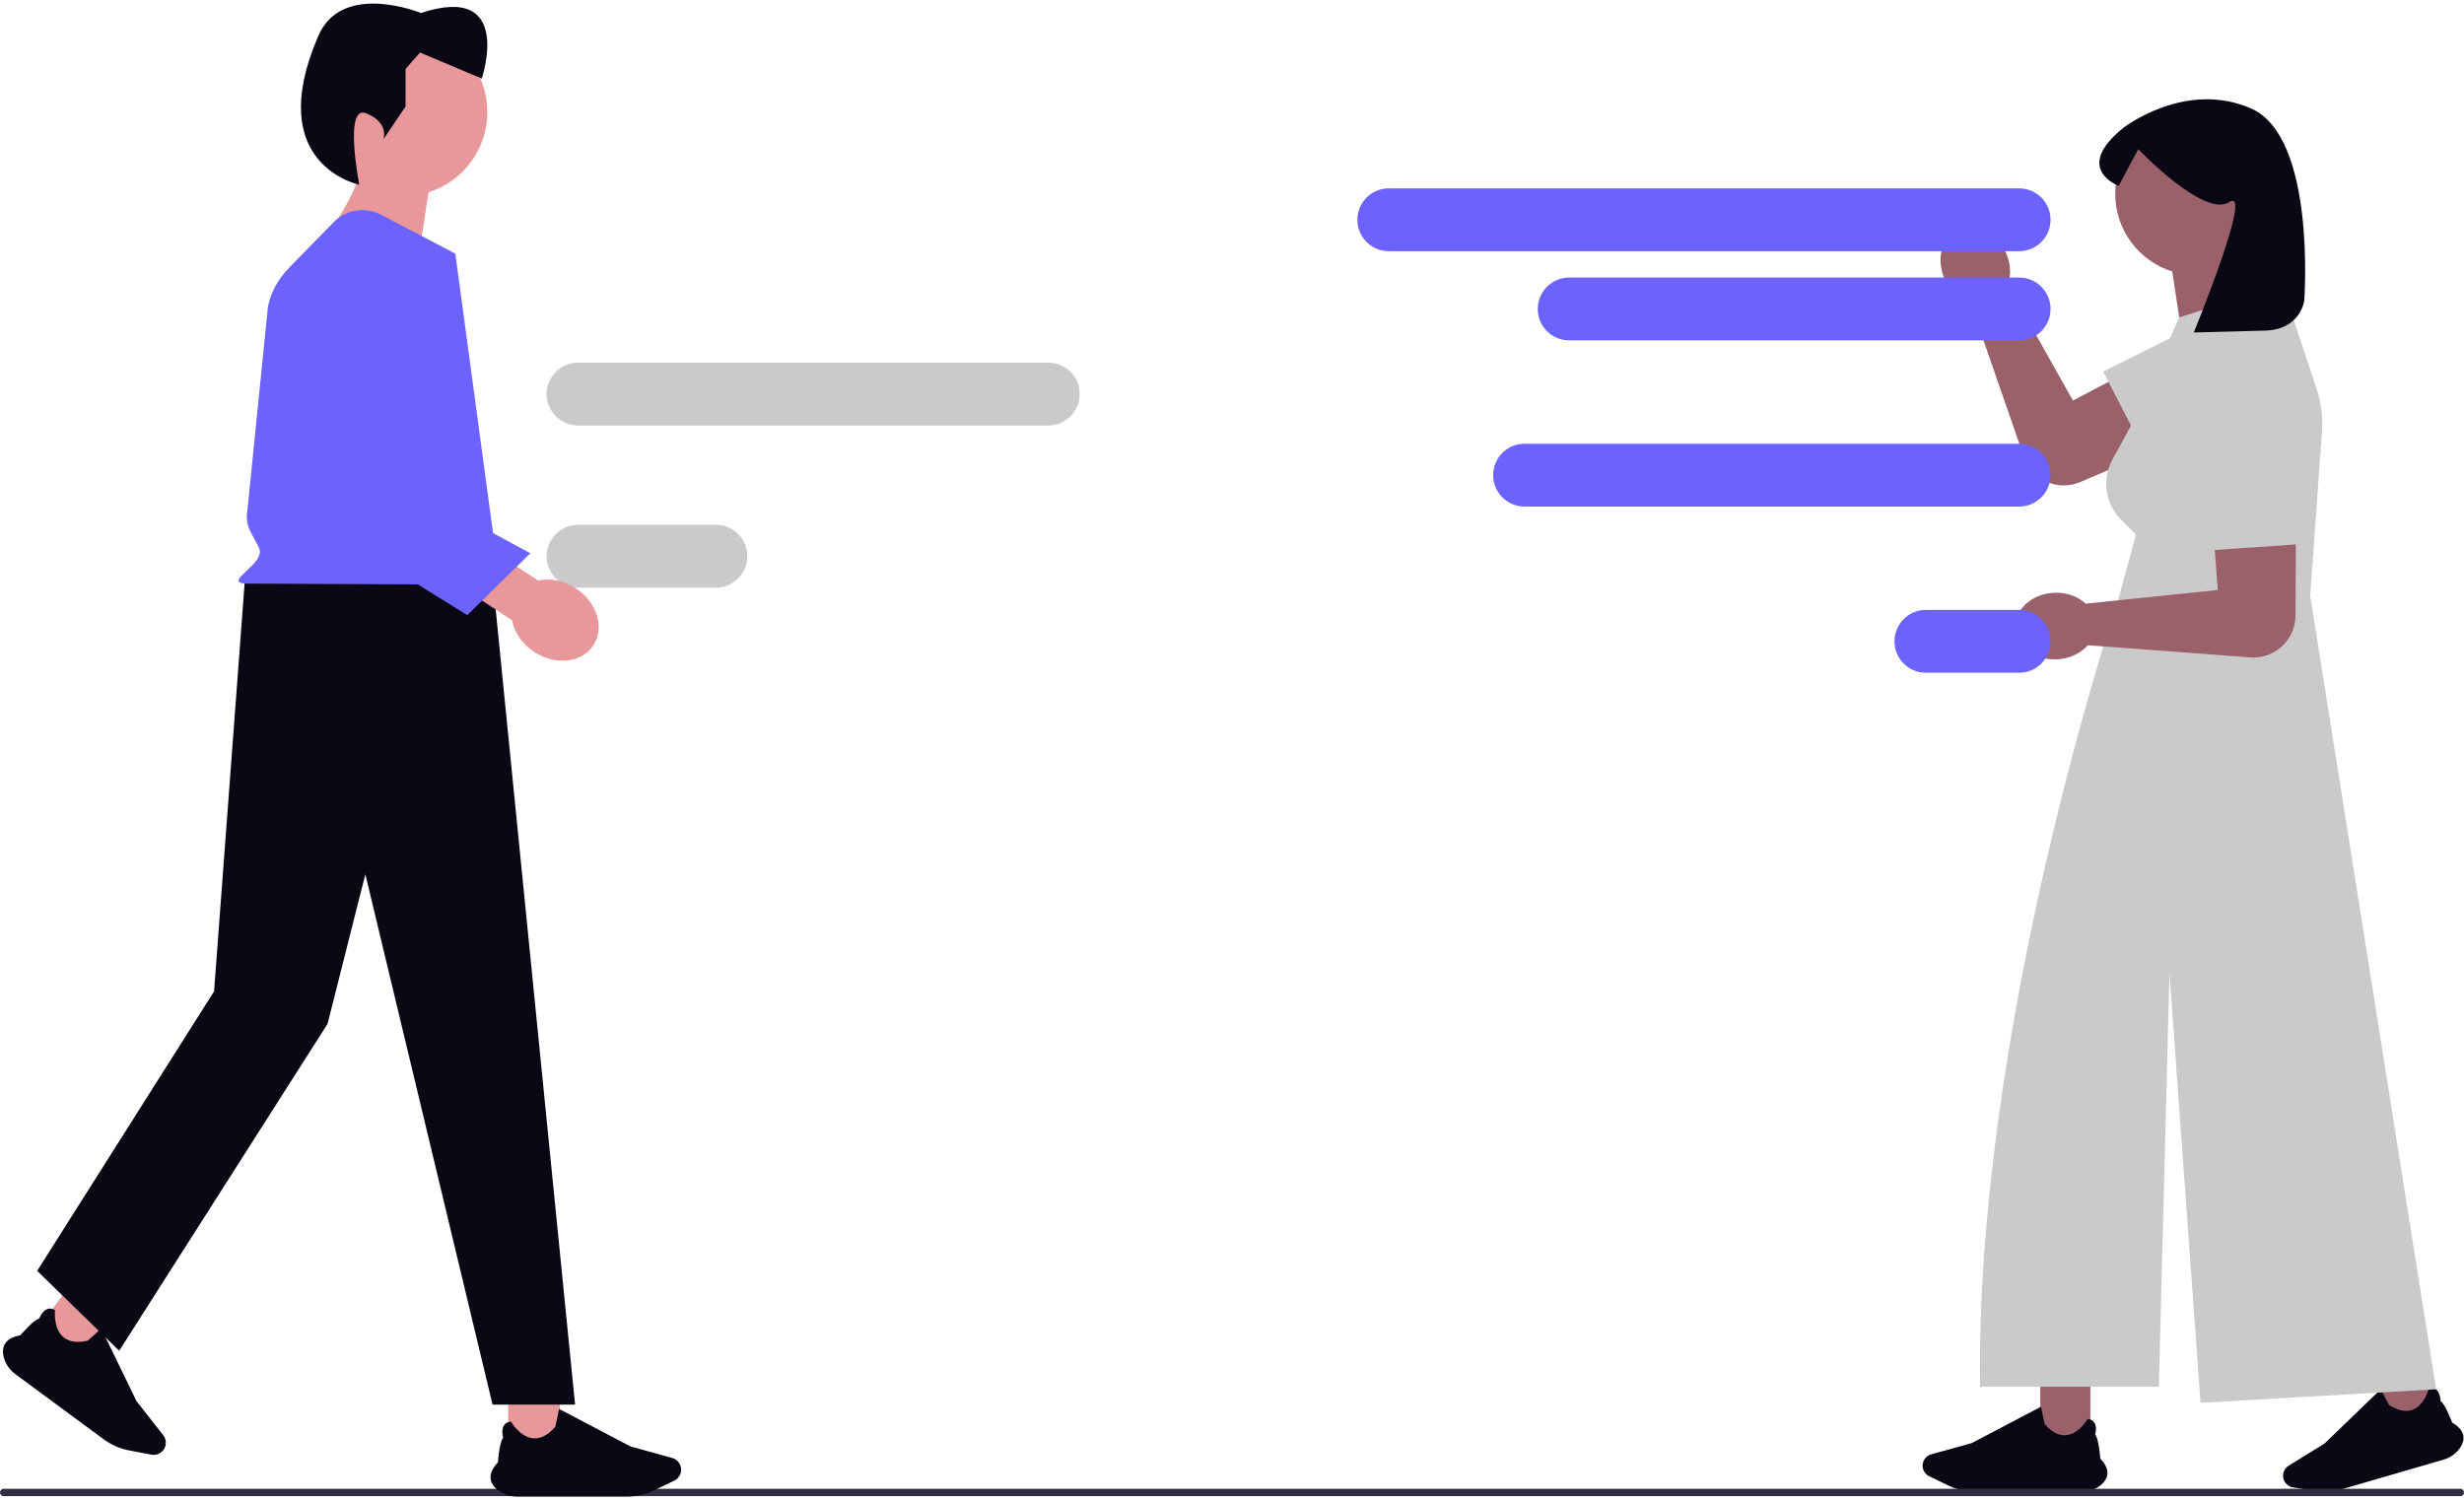
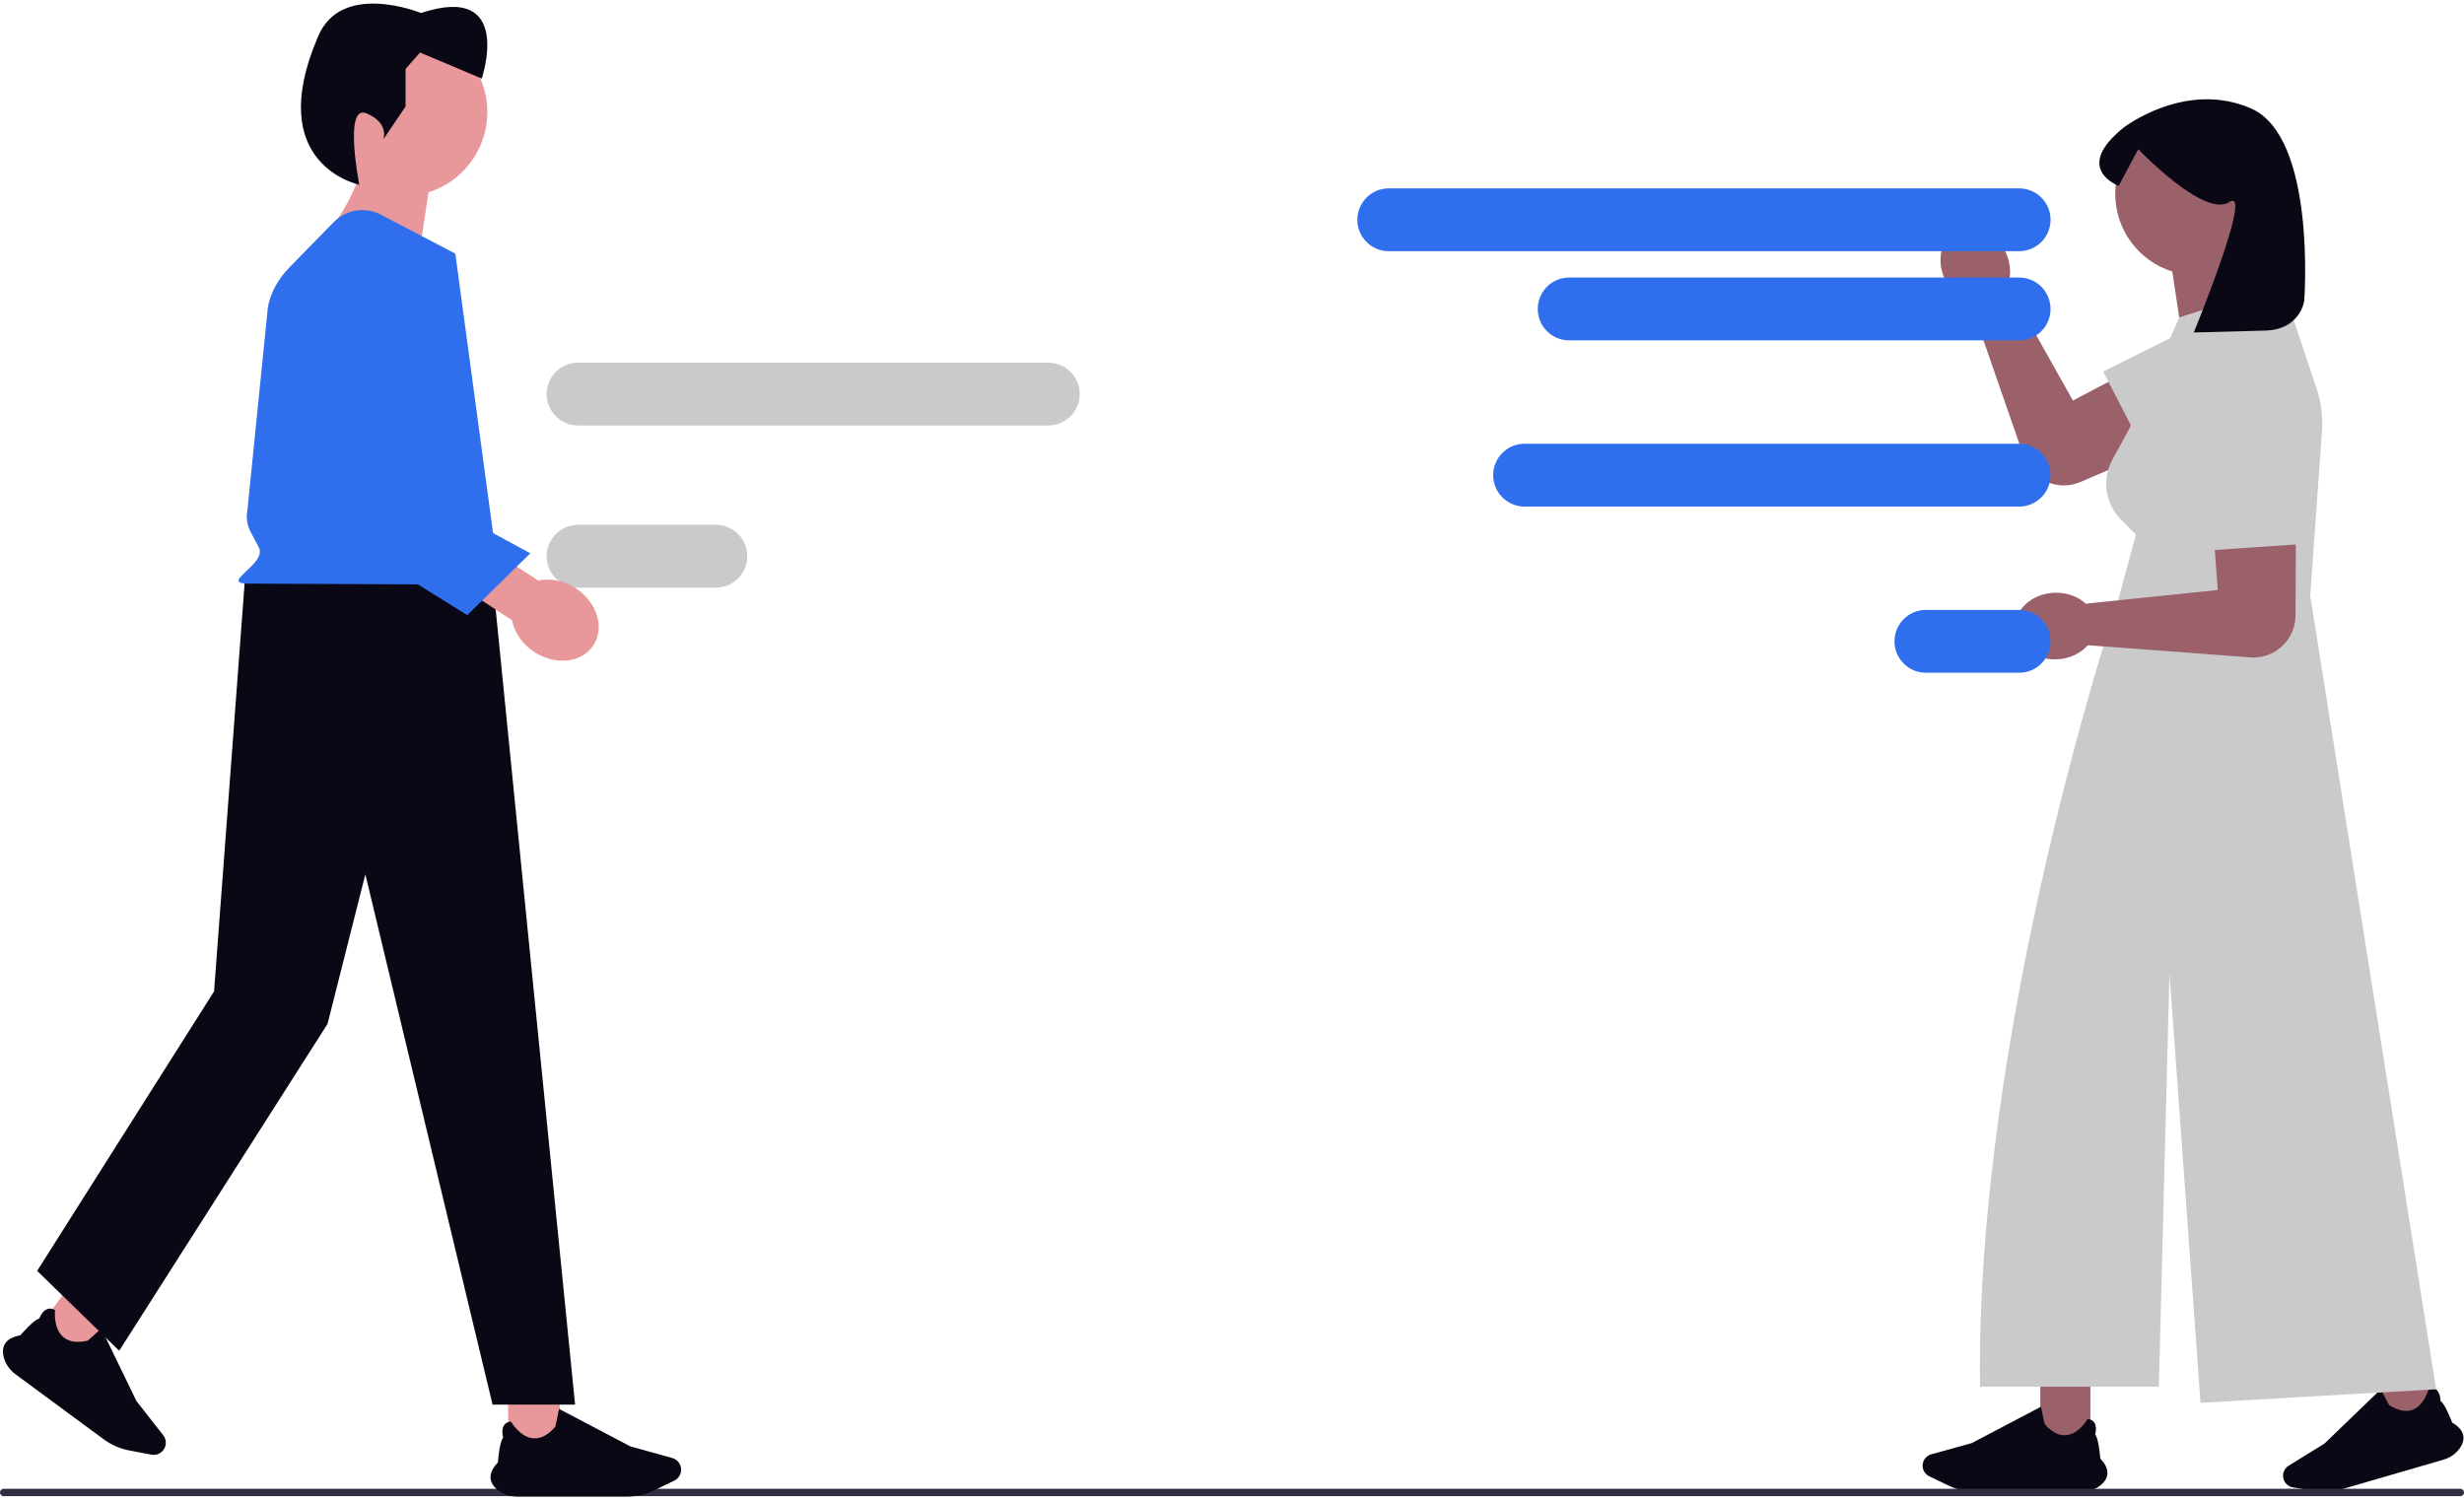
<svg xmlns="http://www.w3.org/2000/svg" width="330.056" height="200.964" viewBox="0 0 826.731 500.964" role="img" artist="Katerina Limpitsouni" source="https://undraw.co/">
  <path d="m656.77,75.91c5.53-2.742,12.699.453,16.011,7.136,1.893,3.819,2.111,7.947.923,11.298l.075.152,21.734,38.692,38.894-20.449c7.291-4.492,16.075-5.702,21.153,1.194h0c6.292,8.545,2.974,20.723-6.783,24.895l-50.751,21.698c-7.21,3.083-15.554-.271-18.624-7.486l-18.215-52.491c-3.386-1.084-6.54-3.756-8.433-7.575-3.313-6.682-1.515-14.322,4.015-17.063Z" fill="#9b616a" stroke-width="0" />
  <polyline points="750.474 101.157 705.658 123.458 722.639 156.371 767.753 129.718" fill="#cacacb" stroke-width="0" />
  <rect x="684.568" y="461.898" width="16.806" height="22.15" fill="#9b616a" stroke-width="0" />
  <path d="m698.505,499.336h-35.723c-3.053,0-6.122-.699-8.874-2.022l-6.586-3.166c-1.362-.655-2.242-2.054-2.242-3.565,0-1.772,1.193-3.339,2.9-3.812l13.587-3.76,23.244-12.217.017.088c.435,2.201,1.108,5.527,1.194,5.729,2.384,2.731,4.832,3.989,7.278,3.741,4.266-.432,7.102-5.358,7.13-5.408l.022-.038.044.004c.999.103,1.738.506,2.196,1.197.973,1.467.379,3.727.282,4.068,1.165,1.14,1.688,7.508,1.729,8.022,1.685,1.786,2.486,3.503,2.38,5.104-.093,1.399-.869,2.699-2.306,3.862-1.729,1.4-3.957,2.171-6.271,2.171Z" fill="#090814" stroke-width="0" />
  <rect x="798.837" y="453.702" width="16.806" height="22.15" transform="translate(-97.69404 243.9862) rotate(-16.22019)" fill="#9b616a" stroke-width="0" />
  <path d="m819.918,488.544l-34.301,9.979c-2.932.853-6.073,1.039-9.085.537l-7.208-1.2c-1.49-.248-2.726-1.346-3.148-2.797-.495-1.701.212-3.54,1.72-4.47l11.996-7.405,18.906-18.224.041.08c1.032,1.992,2.608,4.998,2.747,5.168,3.051,1.956,5.754,2.48,8.033,1.559,3.975-1.607,5.322-7.129,5.335-7.185l.01-.043.043-.008c.988-.18,1.81.001,2.443.536,1.344,1.137,1.405,3.473,1.407,3.827,1.438.769,3.718,6.738,3.901,7.22,2.117,1.244,3.366,2.669,3.711,4.236.302,1.369-.08,2.834-1.136,4.353-1.27,1.827-3.193,3.19-5.415,3.836Z" fill="#090814" stroke-width="0" />
  <path d="m764.357,63.824c0-15.089-12.232-27.322-27.322-27.322s-27.322,12.232-27.322,27.322c0,12.238,8.046,22.594,19.136,26.073l5.282,34.906,26.926-22.438s-5.817-7.409-8.936-15.763c7.373-4.893,12.236-13.266,12.236-22.777Z" fill="#9b616a" stroke-width="0" />
  <path d="m775.138,198.672l3.944-55.215c.342-4.788-.263-9.597-1.781-14.151l-11.687-35.061-34.426,11.058-14.526,33.233-7.912,14.504c-3.601,6.603-2.422,14.79,2.896,20.108l5.016,5.016-6.993,25.641.736-.026-.991.127s-46.735,140.616-45.062,260.201h59.994l3.561-138.819,10.421,144.207,79.058-4.552-42.248-266.271Z" fill="#cacacb" stroke-width="0" />
  <path d="m773.129,99.722s-1.276,9.68-13.096,9.996q-23.978.641-23.978.641s20.27-49.329,11.935-43.771c-8.335,5.557-30.56-17.74-30.56-17.74l-6.558,12.299s-15.668-5.674,1.696-19.567c0,0,20.717-16.017,42.711-6.399,21.994,9.618,17.85,64.541,17.85,64.541Z" fill="#090814" stroke-width="0" />
  <path d="m676.164,209.557c-.319-6.164,5.461-11.473,12.91-11.858,4.257-.22,8.132,1.22,10.735,3.642l.169-.009,44.143-4.572-3.312-43.817c-1.225-8.476,1.155-17.017,9.5-18.937h0c10.341-2.379,20.199,5.505,20.15,16.116l-.253,55.194c-.036,7.841-6.429,14.165-14.27,14.117l-55.407-4.141c-2.34,2.677-6.046,4.509-10.302,4.729-7.449.385-13.745-4.3-14.063-10.465Z" fill="#9b616a" stroke-width="0" />
  <polyline points="736.564 133.598 739.222 183.586 776.173 181.08 769.638 129.09" fill="#cacacb" stroke-width="0" />
  <path d="m0,499.575c0,.68.544,1.238,1.238,1.238h824.255c.68,0,1.238-.544,1.238-1.238s-.544-1.238-1.238-1.238H1.238c-.68,0-1.238.544-1.238,1.238Z" fill="#2f2e43" stroke-width="0" />
-   <rect x="455.433" y="61.997" width="232.575" height="21.081" rx="10.541" ry="10.541" fill="#6c63ff" stroke-width="0" />
-   <rect x="500.997" y="147.683" width="187.012" height="21.081" rx="10.541" ry="10.541" fill="#6c63ff" stroke-width="0" />
-   <path d="m646.186,203.446h31.282c5.821,0,10.541,4.719,10.541,10.541h0c0,5.821-4.719,10.541-10.541,10.541h-31.282c-5.821,0-10.541-4.719-10.541-10.541h0c0-5.821,4.719-10.541,10.541-10.541Z" fill="#6c63ff" stroke-width="0" />
+   <rect x="455.433" y="61.997" width="232.575" height="21.081" rx="10.541" ry="10.541" fill="#2f6fed" stroke-width="0" />
+   <rect x="500.997" y="147.683" width="187.012" height="21.081" rx="10.541" ry="10.541" fill="#2f6fed" stroke-width="0" />
+   <path d="m646.186,203.446h31.282c5.821,0,10.541,4.719,10.541,10.541h0c0,5.821-4.719,10.541-10.541,10.541h-31.282c-5.821,0-10.541-4.719-10.541-10.541h0c0-5.821,4.719-10.541,10.541-10.541Z" fill="#2f6fed" stroke-width="0" />
  <rect x="183.416" y="120.481" width="178.852" height="21.081" rx="10.541" ry="10.541" fill="#cacacb" stroke-width="0" />
  <path d="m193.956,174.884h46.243c5.821,0,10.541,4.719,10.541,10.541h0c0,5.821-4.719,10.541-10.541,10.541h-46.243c-5.821,0-10.541-4.719-10.541-10.541h0c0-5.821,4.719-10.541,10.541-10.541Z" fill="#cacacb" stroke-width="0" />
-   <rect x="515.957" y="91.919" width="172.051" height="21.081" rx="10.541" ry="10.541" fill="#6c63ff" stroke-width="0" />
+   <rect x="515.957" y="91.919" width="172.051" height="21.081" rx="10.541" ry="10.541" fill="#2f6fed" stroke-width="0" />
  <rect x="15.57" y="434.928" width="17.331" height="17.331" transform="translate(-219.4841 815.0267) rotate(-143.6015)" fill="#e8989b" stroke-width="0" />
  <path d="m1.268,454.231c-.481-1.846-.33-3.399.449-4.617.891-1.393,2.607-2.329,5.098-2.78.348-.402,4.679-5.367,6.344-5.601.127-.343,1.018-2.582,2.723-3.204.803-.293,1.663-.175,2.556.35l.039.023-.005.045c-.007.059-.667,5.883,2.609,8.852,1.878,1.702,4.681,2.156,8.33,1.348.195-.115,2.789-2.464,4.497-4.025l.068-.062,11.817,24.364,8.977,11.435c1.128,1.437,1.159,3.468.075,4.939-.925,1.254-2.511,1.877-4.042,1.587l-7.404-1.402c-3.094-.586-6.068-1.883-8.603-3.752l-29.652-21.86c-1.921-1.416-3.298-3.419-3.877-5.64Z" fill="#090814" stroke-width="0" />
  <rect x="170.485" y="467.869" width="17.331" height="17.331" transform="translate(358.301 953.068) rotate(-180)" fill="#e8989b" stroke-width="0" />
  <path d="m166.976,498.725c-1.482-1.2-2.283-2.54-2.378-3.983-.109-1.65.716-3.421,2.454-5.263.042-.53.581-7.097,1.783-8.273-.101-.352-.713-2.682.291-4.195.473-.713,1.235-1.128,2.265-1.235l.045-.005.022.039c.029.051,2.954,5.131,7.353,5.577,2.522.256,5.047-1.042,7.505-3.858.088-.208.783-3.638,1.231-5.908l.018-.091,23.97,12.599,14.011,3.877c1.761.487,2.991,2.104,2.991,3.931,0,1.558-.907,3.001-2.312,3.676l-6.791,3.265c-2.838,1.364-6.002,2.085-9.151,2.085h-36.839c-2.387,0-4.683-.795-6.467-2.239Z" fill="#090814" stroke-width="0" />
  <polygon points="82.205 192.787 165.266 192.787 192.953 470.088 165.266 470.088 122.584 292.151 109.892 342.355 39.993 452.024 12.463 425.216 71.825 331.437 82.205 192.787" fill="#090814" stroke-width="0" />
  <path d="m107.157,36.429c0-15.561,12.614-28.175,28.175-28.175,15.561,0,28.175,12.614,28.175,28.175,0,12.62-8.297,23.3-19.734,26.887l-5.447,35.996-27.767-23.139s5.998-7.64,9.215-16.256c-7.603-5.046-12.618-13.68-12.618-23.489Z" fill="#e8989b" stroke-width="0" />
  <path d="m120.557,60.776s-5.372-27.181,2.392-23.945c7.765,3.235,5.687,8.704,5.687,8.704h0l7.441-11v-12.617s4.853-5.5,4.853-5.5l20.706,8.735s11-32.352-20.382-22c0,0-26.852-11-34.617,8.088-18.408,42.999,13.92,49.535,13.92,49.535Z" fill="#090814" stroke-width="0" />
-   <path d="m82.49,194.615l73.633.327c6.13.309,11.186-3.334,10.604-7.642l-13.953-103.395-24.951-13.078c-5.264-2.759-11.715-1.738-15.87,2.511l-14.786,15.122c-3.878,3.966-6.37,8.522-7.273,13.295l-6.903,68.452c-.454,2.4-.065,4.842,1.133,7.111l2.708,5.131c2.871,5.438-12.561,11.752-4.342,12.166Z" fill="#6c63ff" stroke-width="0" />
+   <path d="m82.49,194.615l73.633.327c6.13.309,11.186-3.334,10.604-7.642l-13.953-103.395-24.951-13.078c-5.264-2.759-11.715-1.738-15.87,2.511l-14.786,15.122c-3.878,3.966-6.37,8.522-7.273,13.295l-6.903,68.452c-.454,2.4-.065,4.842,1.133,7.111l2.708,5.131c2.871,5.438-12.561,11.752-4.342,12.166Z" fill="#2f6fed" stroke-width="0" />
  <path d="m171.799,206.92l-22.814-15.013,8.766-13.32,22.814,15.013c3.962-.881,8.608-.062,12.673,2.613,7.112,4.68,9.737,13.245,5.864,19.13-3.873,5.885-12.778,6.863-19.889,2.183-4.064-2.675-6.655-6.618-7.413-10.605Z" fill="#e8989b" stroke-width="0" />
-   <polyline points="102.926 119.331 110.089 176.122 156.782 205.205 177.927 184.44 132.455 159.804 139.288 92.801" fill="#6c63ff" stroke-width="0" />
+   <polyline points="102.926 119.331 110.089 176.122 156.782 205.205 177.927 184.44 132.455 159.804 139.288 92.801" fill="#2f6fed" stroke-width="0" />
</svg>
